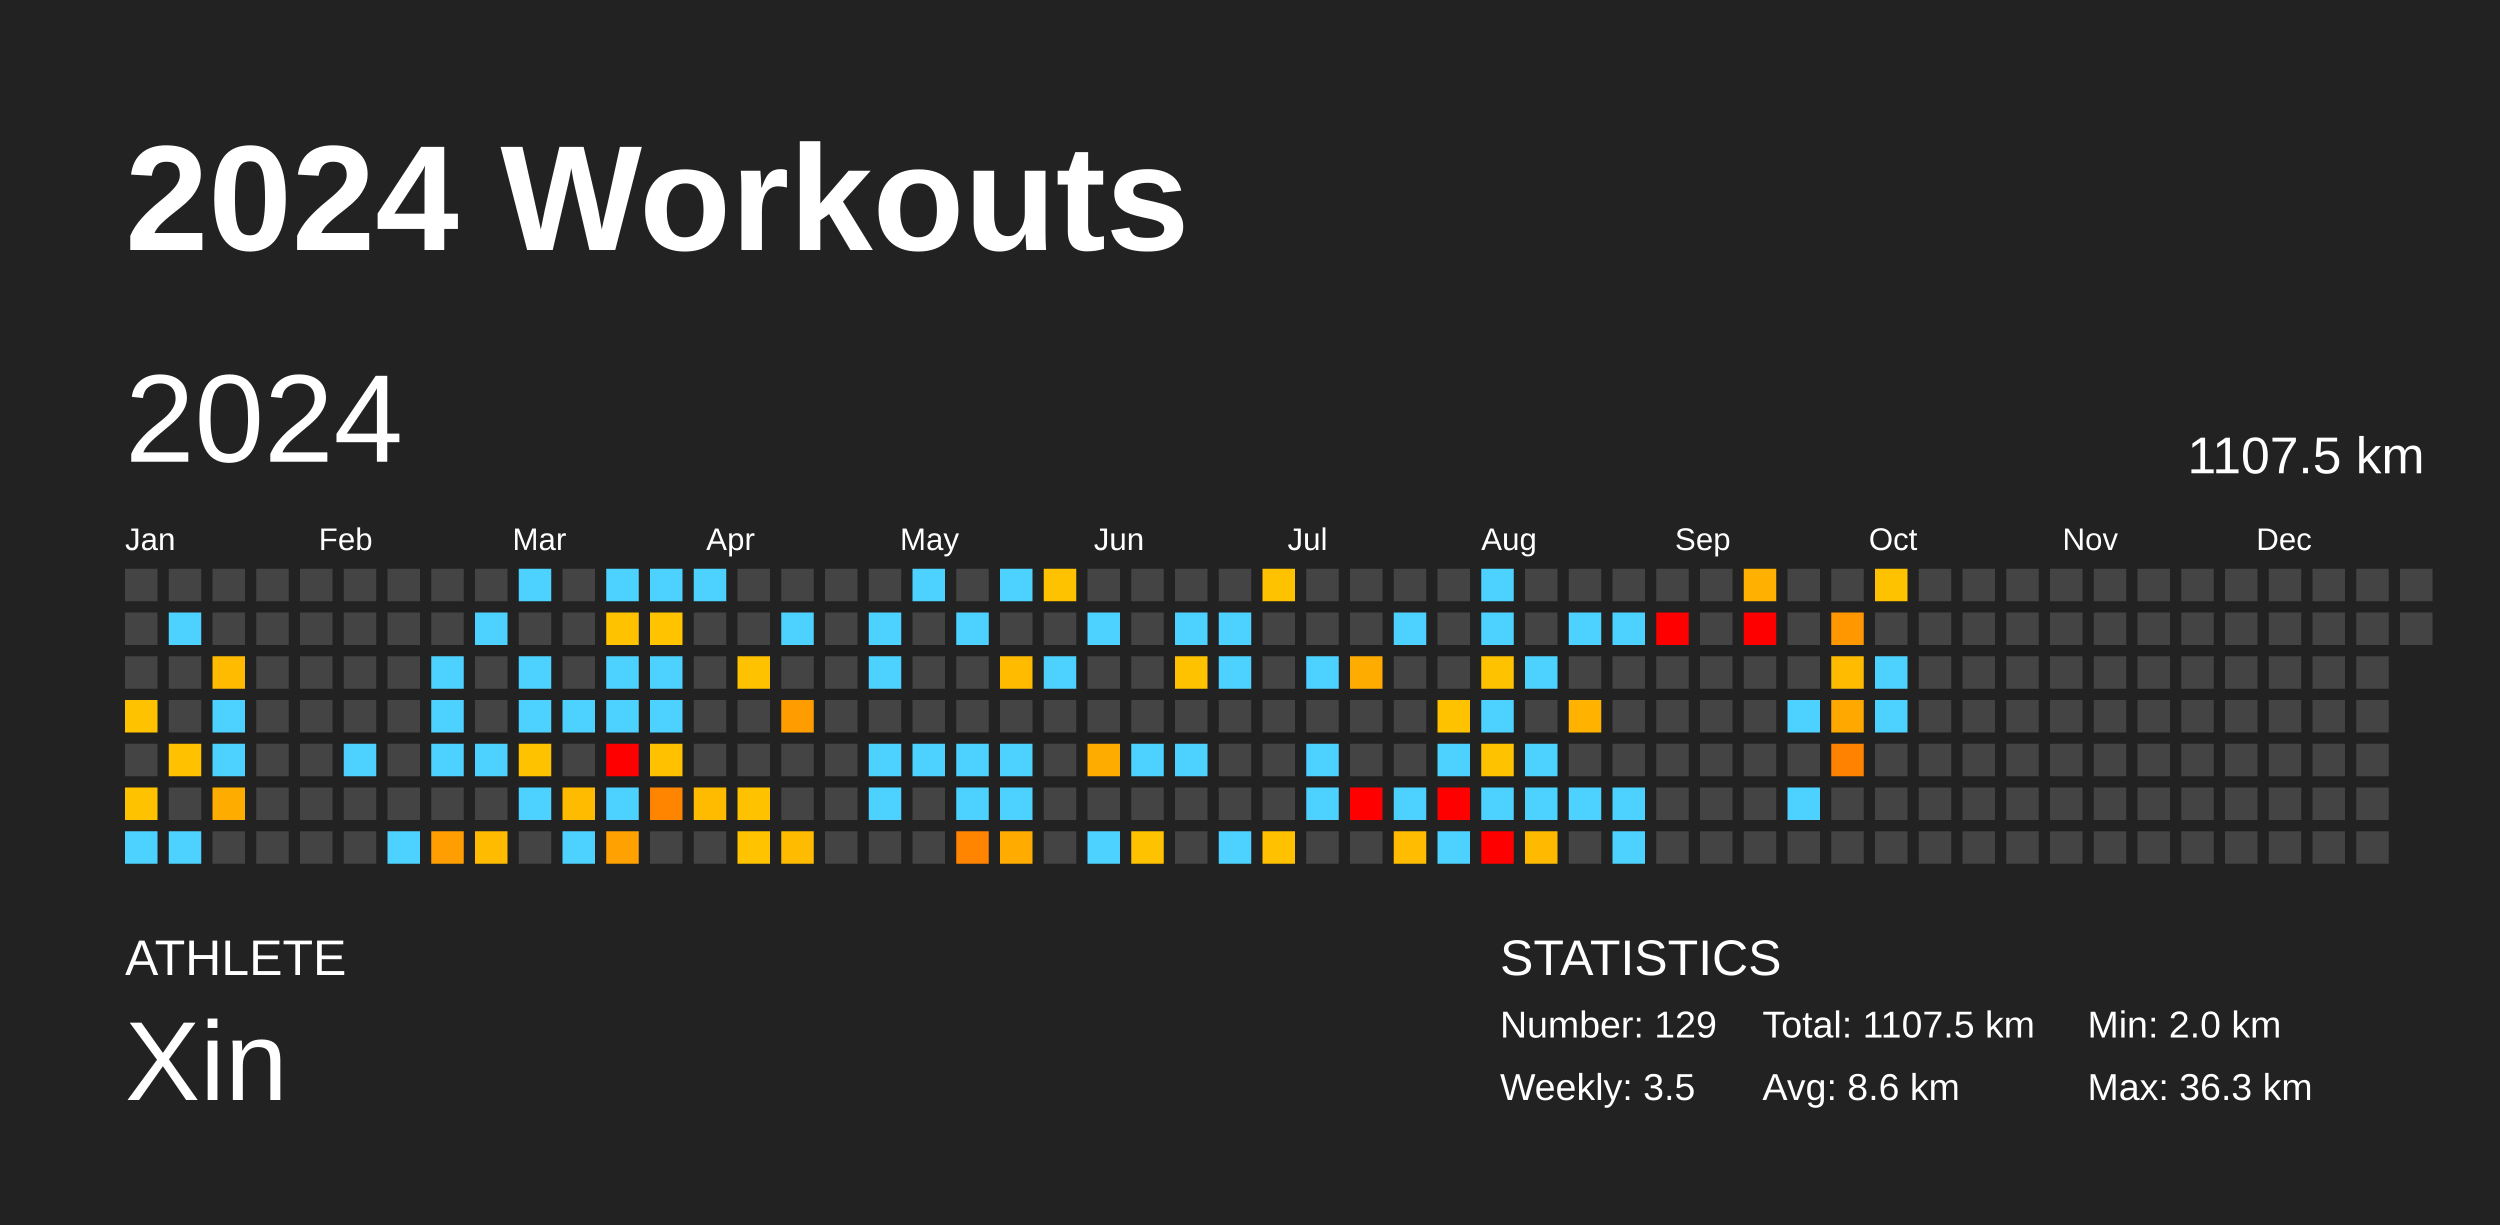
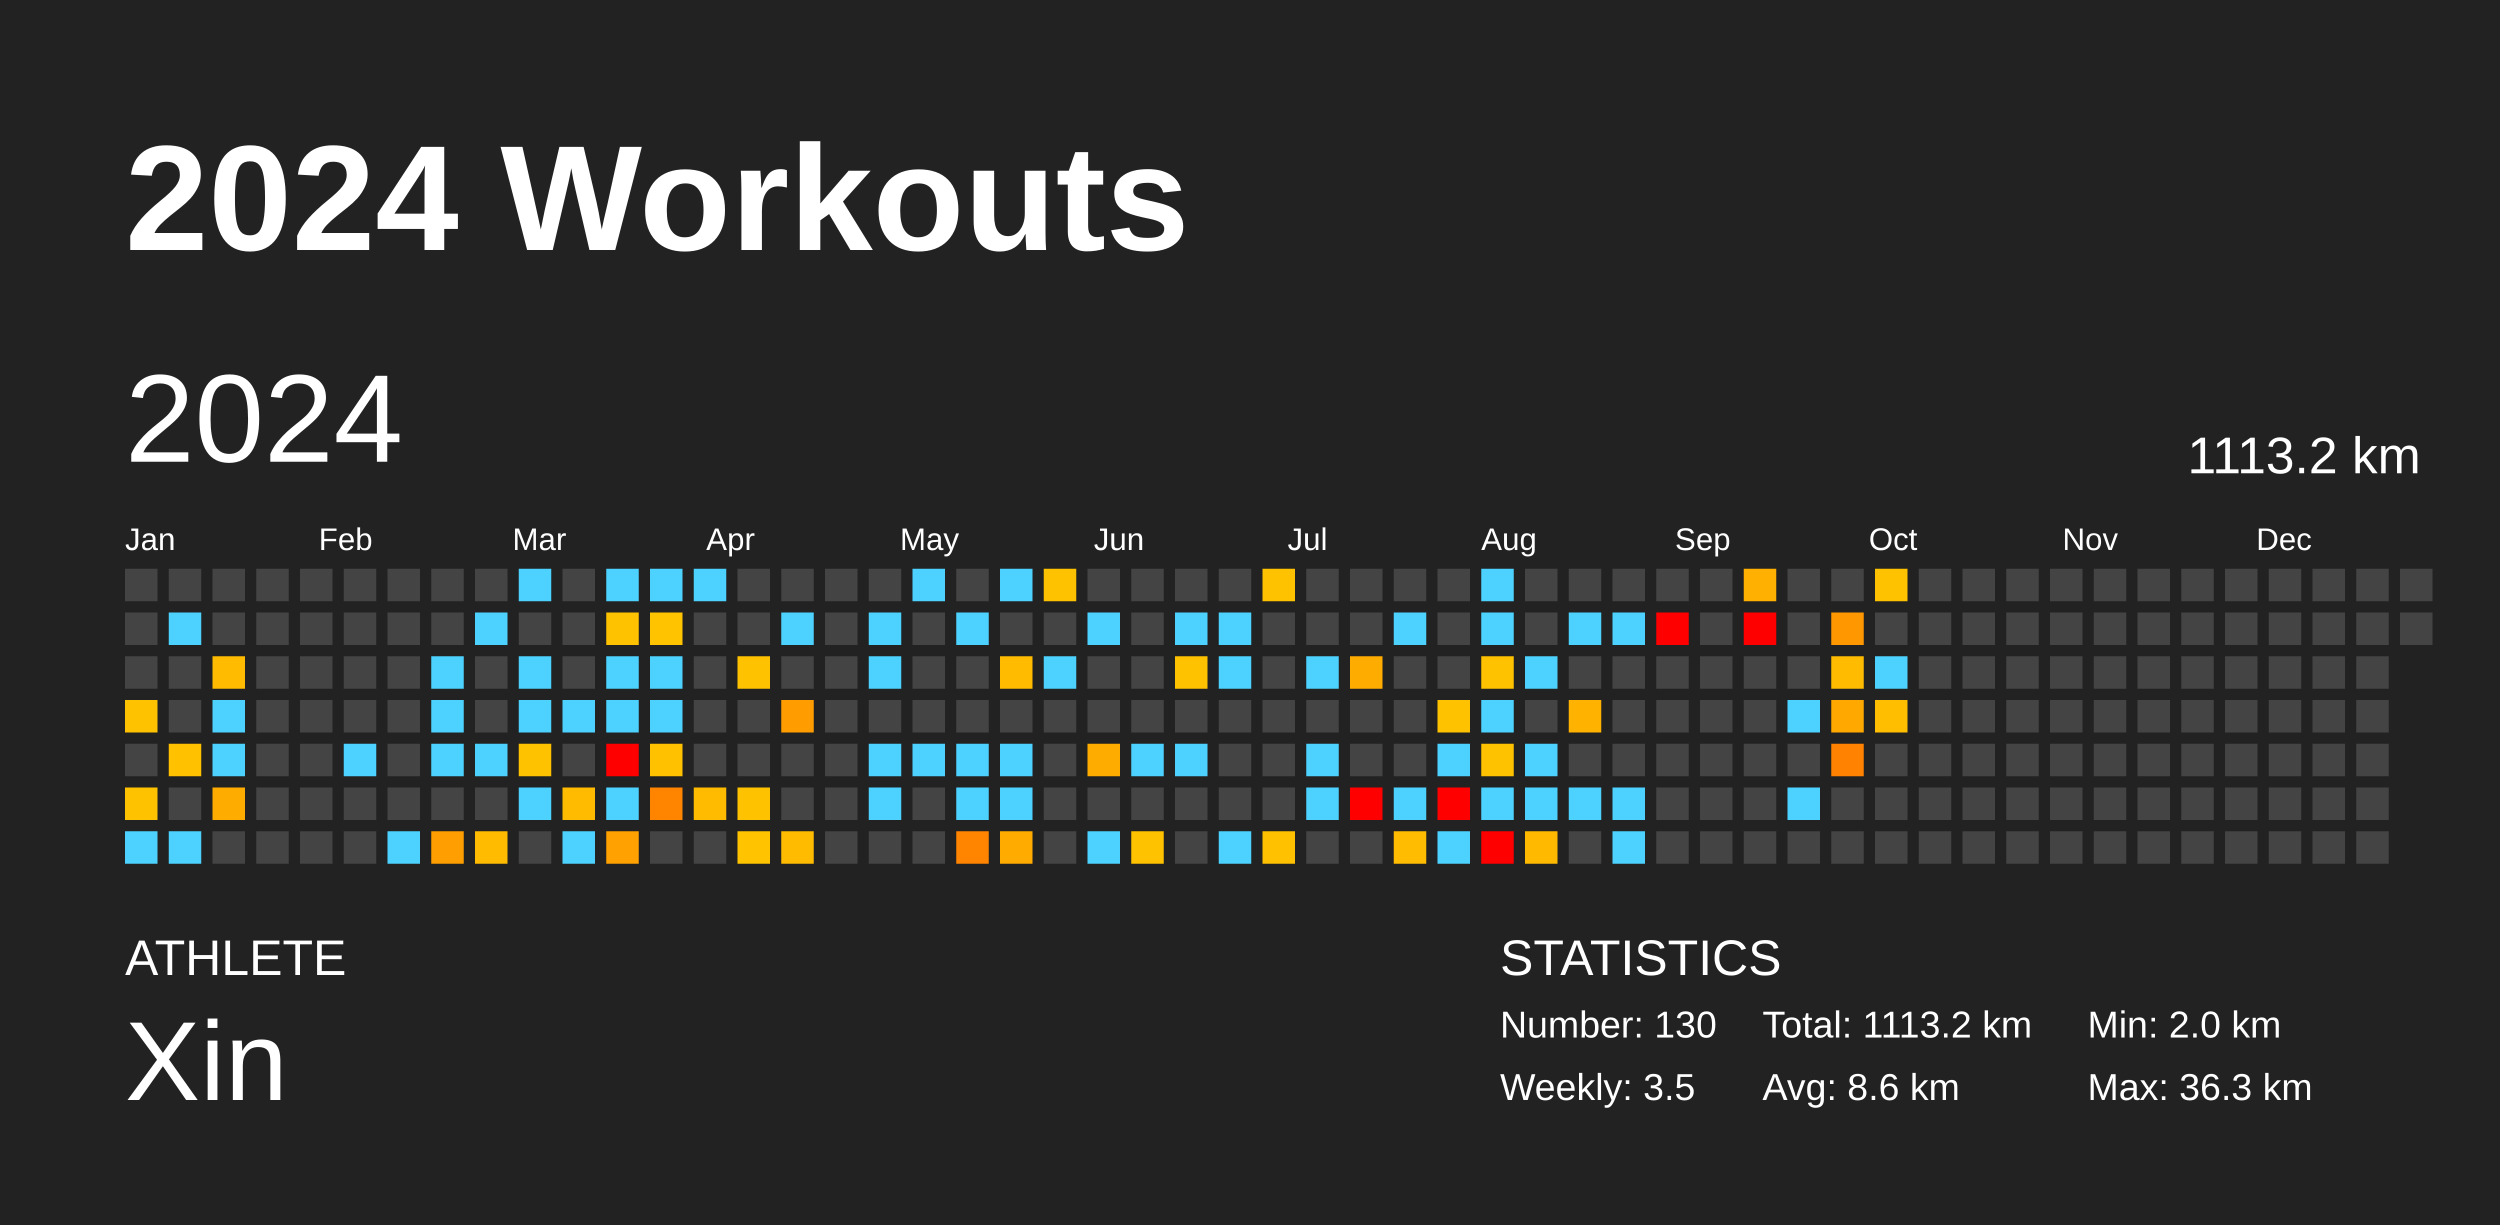
<svg xmlns="http://www.w3.org/2000/svg" baseProfile="full" height="98mm" version="1.1" viewBox="0,0,200,98" width="200mm">
  <defs />
  <rect fill="#222222" height="98" width="200" x="0" y="0" />
  <text fill="#FFFFFF" style="font-size:12px; font-family:Arial; font-weight:bold;" x="10" y="20">2024 Workouts</text>
  <text fill="#FFFFFF" style="font-size:4px; font-family:Arial" x="10" y="78">ATHLETE</text>
  <text fill="#FFFFFF" style="font-size:9px; font-family:Arial" x="10" y="88">Xin</text>
  <text fill="#FFFFFF" style="font-size:4px; font-family:Arial" x="120" y="78">STATISTICS</text>
-   <text fill="#FFFFFF" style="font-size:3px; font-family:Arial" x="120" y="83">Number: 129</text>
+   <text fill="#FFFFFF" style="font-size:3px; font-family:Arial" x="120" y="83">Number: 130</text>
  <text fill="#FFFFFF" style="font-size:3px; font-family:Arial" x="120" y="88">Weekly: 3.5</text>
-   <text fill="#FFFFFF" style="font-size:3px; font-family:Arial" x="141" y="83">Total: 1107.5 km</text>
+   <text fill="#FFFFFF" style="font-size:3px; font-family:Arial" x="141" y="83">Total: 1113.2 km</text>
  <text fill="#FFFFFF" style="font-size:3px; font-family:Arial" x="141" y="88">Avg: 8.6 km</text>
  <text fill="#FFFFFF" style="font-size:3px; font-family:Arial" x="167" y="83">Min: 2.0 km</text>
  <text fill="#FFFFFF" style="font-size:3px; font-family:Arial" x="167" y="88">Max: 36.3 km</text>
  <text dominant-baseline="hanging" fill="#FFFFFF" style="font-size:10.0px; font-family:Arial;" x="10" y="30">2024</text>
-   <text dominant-baseline="hanging" fill="#FFFFFF" style="font-size:4.125px; font-family:Arial;" x="175" y="35">1107.5 km</text>
+   <text dominant-baseline="hanging" fill="#FFFFFF" style="font-size:4.125px; font-family:Arial;" x="175" y="35">1113.2 km</text>
  <text fill="#FFFFFF" style="font-size:2.5px; font-family:Arial" x="10.0" y="44">Jan</text>
  <text fill="#FFFFFF" style="font-size:2.5px; font-family:Arial" x="25.5" y="44">Feb</text>
  <text fill="#FFFFFF" style="font-size:2.5px; font-family:Arial" x="41.0" y="44">Mar</text>
  <text fill="#FFFFFF" style="font-size:2.5px; font-family:Arial" x="56.5" y="44">Apr</text>
  <text fill="#FFFFFF" style="font-size:2.5px; font-family:Arial" x="72.0" y="44">May</text>
  <text fill="#FFFFFF" style="font-size:2.5px; font-family:Arial" x="87.5" y="44">Jun</text>
  <text fill="#FFFFFF" style="font-size:2.5px; font-family:Arial" x="103.0" y="44">Jul</text>
  <text fill="#FFFFFF" style="font-size:2.5px; font-family:Arial" x="118.5" y="44">Aug</text>
  <text fill="#FFFFFF" style="font-size:2.5px; font-family:Arial" x="134.0" y="44">Sep</text>
  <text fill="#FFFFFF" style="font-size:2.5px; font-family:Arial" x="149.5" y="44">Oct</text>
  <text fill="#FFFFFF" style="font-size:2.5px; font-family:Arial" x="165.0" y="44">Nov</text>
  <text fill="#FFFFFF" style="font-size:2.5px; font-family:Arial" x="180.5" y="44">Dec</text>
  <rect fill="#444444" height="2.6" width="2.6" x="10.0" y="45.5" />
  <rect fill="#444444" height="2.6" width="2.6" x="10.0" y="49.0" />
  <rect fill="#444444" height="2.6" width="2.6" x="10.0" y="52.5" />
  <rect fill="#ffc200" height="2.6" width="2.6" x="10.0" y="56.0" />
  <rect fill="#444444" height="2.6" width="2.6" x="10.0" y="59.5" />
  <rect fill="#ffc200" height="2.6" width="2.6" x="10.0" y="63.0" />
  <rect fill="#4dd2ff" height="2.6" width="2.6" x="10.0" y="66.5" />
  <rect fill="#444444" height="2.6" width="2.6" x="13.5" y="45.5" />
  <rect fill="#4dd2ff" height="2.6" width="2.6" x="13.5" y="49.0" />
  <rect fill="#444444" height="2.6" width="2.6" x="13.5" y="52.5" />
  <rect fill="#444444" height="2.6" width="2.6" x="13.5" y="56.0" />
  <rect fill="#ffc100" height="2.6" width="2.6" x="13.5" y="59.5" />
  <rect fill="#444444" height="2.6" width="2.6" x="13.5" y="63.0" />
  <rect fill="#4dd2ff" height="2.6" width="2.6" x="13.5" y="66.5" />
  <rect fill="#444444" height="2.6" width="2.6" x="17.0" y="45.5" />
  <rect fill="#444444" height="2.6" width="2.6" x="17.0" y="49.0" />
  <rect fill="#ffbb00" height="2.6" width="2.6" x="17.0" y="52.5" />
  <rect fill="#4dd2ff" height="2.6" width="2.6" x="17.0" y="56.0" />
  <rect fill="#4dd2ff" height="2.6" width="2.6" x="17.0" y="59.5" />
  <rect fill="#ffac00" height="2.6" width="2.6" x="17.0" y="63.0" />
  <rect fill="#444444" height="2.6" width="2.6" x="17.0" y="66.5" />
  <rect fill="#444444" height="2.6" width="2.6" x="20.5" y="45.5" />
  <rect fill="#444444" height="2.6" width="2.6" x="20.5" y="49.0" />
  <rect fill="#444444" height="2.6" width="2.6" x="20.5" y="52.5" />
  <rect fill="#444444" height="2.6" width="2.6" x="20.5" y="56.0" />
  <rect fill="#444444" height="2.6" width="2.6" x="20.5" y="59.5" />
  <rect fill="#444444" height="2.6" width="2.6" x="20.5" y="63.0" />
  <rect fill="#444444" height="2.6" width="2.6" x="20.5" y="66.5" />
  <rect fill="#444444" height="2.6" width="2.6" x="24.0" y="45.5" />
  <rect fill="#444444" height="2.6" width="2.6" x="24.0" y="49.0" />
  <rect fill="#444444" height="2.6" width="2.6" x="24.0" y="52.5" />
  <rect fill="#444444" height="2.6" width="2.6" x="24.0" y="56.0" />
  <rect fill="#444444" height="2.6" width="2.6" x="24.0" y="59.5" />
  <rect fill="#444444" height="2.6" width="2.6" x="24.0" y="63.0" />
  <rect fill="#444444" height="2.6" width="2.6" x="24.0" y="66.5" />
  <rect fill="#444444" height="2.6" width="2.6" x="27.5" y="45.5" />
  <rect fill="#444444" height="2.6" width="2.6" x="27.5" y="49.0" />
  <rect fill="#444444" height="2.6" width="2.6" x="27.5" y="52.5" />
  <rect fill="#444444" height="2.6" width="2.6" x="27.5" y="56.0" />
  <rect fill="#4dd2ff" height="2.6" width="2.6" x="27.5" y="59.5" />
  <rect fill="#444444" height="2.6" width="2.6" x="27.5" y="63.0" />
  <rect fill="#444444" height="2.6" width="2.6" x="27.5" y="66.5" />
  <rect fill="#444444" height="2.6" width="2.6" x="31.0" y="45.5" />
  <rect fill="#444444" height="2.6" width="2.6" x="31.0" y="49.0" />
  <rect fill="#444444" height="2.6" width="2.6" x="31.0" y="52.5" />
  <rect fill="#444444" height="2.6" width="2.6" x="31.0" y="56.0" />
  <rect fill="#444444" height="2.6" width="2.6" x="31.0" y="59.5" />
  <rect fill="#444444" height="2.6" width="2.6" x="31.0" y="63.0" />
  <rect fill="#4dd2ff" height="2.6" width="2.6" x="31.0" y="66.5" />
  <rect fill="#444444" height="2.6" width="2.6" x="34.5" y="45.5" />
  <rect fill="#444444" height="2.6" width="2.6" x="34.5" y="49.0" />
  <rect fill="#4dd2ff" height="2.6" width="2.6" x="34.5" y="52.5" />
  <rect fill="#4dd2ff" height="2.6" width="2.6" x="34.5" y="56.0" />
  <rect fill="#4dd2ff" height="2.6" width="2.6" x="34.5" y="59.5" />
  <rect fill="#444444" height="2.6" width="2.6" x="34.5" y="63.0" />
  <rect fill="#ff9e00" height="2.6" width="2.6" x="34.5" y="66.5" />
  <rect fill="#444444" height="2.6" width="2.6" x="38.0" y="45.5" />
  <rect fill="#4dd2ff" height="2.6" width="2.6" x="38.0" y="49.0" />
  <rect fill="#444444" height="2.6" width="2.6" x="38.0" y="52.5" />
  <rect fill="#444444" height="2.6" width="2.6" x="38.0" y="56.0" />
  <rect fill="#4dd2ff" height="2.6" width="2.6" x="38.0" y="59.5" />
  <rect fill="#444444" height="2.6" width="2.6" x="38.0" y="63.0" />
  <rect fill="#ffbb00" height="2.6" width="2.6" x="38.0" y="66.5" />
  <rect fill="#4dd2ff" height="2.6" width="2.6" x="41.5" y="45.5" />
  <rect fill="#444444" height="2.6" width="2.6" x="41.5" y="49.0" />
  <rect fill="#4dd2ff" height="2.6" width="2.6" x="41.5" y="52.5" />
  <rect fill="#4dd2ff" height="2.6" width="2.6" x="41.5" y="56.0" />
  <rect fill="#ffc200" height="2.6" width="2.6" x="41.5" y="59.5" />
  <rect fill="#4dd2ff" height="2.6" width="2.6" x="41.5" y="63.0" />
  <rect fill="#444444" height="2.6" width="2.6" x="41.5" y="66.5" />
  <rect fill="#444444" height="2.6" width="2.6" x="45.0" y="45.5" />
  <rect fill="#444444" height="2.6" width="2.6" x="45.0" y="49.0" />
  <rect fill="#444444" height="2.6" width="2.6" x="45.0" y="52.5" />
  <rect fill="#4dd2ff" height="2.6" width="2.6" x="45.0" y="56.0" />
  <rect fill="#444444" height="2.6" width="2.6" x="45.0" y="59.5" />
  <rect fill="#ffbb00" height="2.6" width="2.6" x="45.0" y="63.0" />
  <rect fill="#4dd2ff" height="2.6" width="2.6" x="45.0" y="66.5" />
  <rect fill="#4dd2ff" height="2.6" width="2.6" x="48.5" y="45.5" />
  <rect fill="#ffc200" height="2.6" width="2.6" x="48.5" y="49.0" />
  <rect fill="#4dd2ff" height="2.6" width="2.6" x="48.5" y="52.5" />
  <rect fill="#4dd2ff" height="2.6" width="2.6" x="48.5" y="56.0" />
  <rect fill="red" height="2.6" width="2.6" x="48.5" y="59.5" />
  <rect fill="#4dd2ff" height="2.6" width="2.6" x="48.5" y="63.0" />
  <rect fill="#ffa100" height="2.6" width="2.6" x="48.5" y="66.5" />
  <rect fill="#4dd2ff" height="2.6" width="2.6" x="52.0" y="45.5" />
  <rect fill="#ffc300" height="2.6" width="2.6" x="52.0" y="49.0" />
  <rect fill="#4dd2ff" height="2.6" width="2.6" x="52.0" y="52.5" />
  <rect fill="#4dd2ff" height="2.6" width="2.6" x="52.0" y="56.0" />
  <rect fill="#ffc100" height="2.6" width="2.6" x="52.0" y="59.5" />
  <rect fill="#ff8400" height="2.6" width="2.6" x="52.0" y="63.0" />
  <rect fill="#444444" height="2.6" width="2.6" x="52.0" y="66.5" />
  <rect fill="#4dd2ff" height="2.6" width="2.6" x="55.5" y="45.5" />
  <rect fill="#444444" height="2.6" width="2.6" x="55.5" y="49.0" />
  <rect fill="#444444" height="2.6" width="2.6" x="55.5" y="52.5" />
  <rect fill="#444444" height="2.6" width="2.6" x="55.5" y="56.0" />
  <rect fill="#444444" height="2.6" width="2.6" x="55.5" y="59.5" />
  <rect fill="#ffbb00" height="2.6" width="2.6" x="55.5" y="63.0" />
  <rect fill="#444444" height="2.6" width="2.6" x="55.5" y="66.5" />
  <rect fill="#444444" height="2.6" width="2.6" x="59.0" y="45.5" />
  <rect fill="#444444" height="2.6" width="2.6" x="59.0" y="49.0" />
  <rect fill="#ffc200" height="2.6" width="2.6" x="59.0" y="52.5" />
  <rect fill="#444444" height="2.6" width="2.6" x="59.0" y="56.0" />
  <rect fill="#444444" height="2.6" width="2.6" x="59.0" y="59.5" />
  <rect fill="#ffc200" height="2.6" width="2.6" x="59.0" y="63.0" />
  <rect fill="#ffc300" height="2.6" width="2.6" x="59.0" y="66.5" />
  <rect fill="#444444" height="2.6" width="2.6" x="62.5" y="45.5" />
  <rect fill="#4dd2ff" height="2.6" width="2.6" x="62.5" y="49.0" />
  <rect fill="#444444" height="2.6" width="2.6" x="62.5" y="52.5" />
  <rect fill="#ff9d00" height="2.6" width="2.6" x="62.5" y="56.0" />
  <rect fill="#444444" height="2.6" width="2.6" x="62.5" y="59.5" />
  <rect fill="#444444" height="2.6" width="2.6" x="62.5" y="63.0" />
  <rect fill="#ffbb00" height="2.6" width="2.6" x="62.5" y="66.5" />
  <rect fill="#444444" height="2.6" width="2.6" x="66.0" y="45.5" />
  <rect fill="#444444" height="2.6" width="2.6" x="66.0" y="49.0" />
  <rect fill="#444444" height="2.6" width="2.6" x="66.0" y="52.5" />
  <rect fill="#444444" height="2.6" width="2.6" x="66.0" y="56.0" />
  <rect fill="#444444" height="2.6" width="2.6" x="66.0" y="59.5" />
  <rect fill="#444444" height="2.6" width="2.6" x="66.0" y="63.0" />
  <rect fill="#444444" height="2.6" width="2.6" x="66.0" y="66.5" />
  <rect fill="#444444" height="2.6" width="2.6" x="69.5" y="45.5" />
  <rect fill="#4dd2ff" height="2.6" width="2.6" x="69.5" y="49.0" />
  <rect fill="#4dd2ff" height="2.6" width="2.6" x="69.5" y="52.5" />
  <rect fill="#444444" height="2.6" width="2.6" x="69.5" y="56.0" />
  <rect fill="#4dd2ff" height="2.6" width="2.6" x="69.5" y="59.5" />
  <rect fill="#4dd2ff" height="2.6" width="2.6" x="69.5" y="63.0" />
  <rect fill="#444444" height="2.6" width="2.6" x="69.5" y="66.5" />
  <rect fill="#4dd2ff" height="2.6" width="2.6" x="73.0" y="45.5" />
  <rect fill="#444444" height="2.6" width="2.6" x="73.0" y="49.0" />
  <rect fill="#444444" height="2.6" width="2.6" x="73.0" y="52.5" />
  <rect fill="#444444" height="2.6" width="2.6" x="73.0" y="56.0" />
  <rect fill="#4dd2ff" height="2.6" width="2.6" x="73.0" y="59.5" />
  <rect fill="#444444" height="2.6" width="2.6" x="73.0" y="63.0" />
  <rect fill="#444444" height="2.6" width="2.6" x="73.0" y="66.5" />
  <rect fill="#444444" height="2.6" width="2.6" x="76.5" y="45.5" />
  <rect fill="#4dd2ff" height="2.6" width="2.6" x="76.5" y="49.0" />
  <rect fill="#444444" height="2.6" width="2.6" x="76.5" y="52.5" />
  <rect fill="#444444" height="2.6" width="2.6" x="76.5" y="56.0" />
  <rect fill="#4dd2ff" height="2.6" width="2.6" x="76.5" y="59.5" />
  <rect fill="#4dd2ff" height="2.6" width="2.6" x="76.5" y="63.0" />
  <rect fill="#ff8400" height="2.6" width="2.6" x="76.5" y="66.5" />
  <rect fill="#4dd2ff" height="2.6" width="2.6" x="80.0" y="45.5" />
  <rect fill="#444444" height="2.6" width="2.6" x="80.0" y="49.0" />
  <rect fill="#ffbb00" height="2.6" width="2.6" x="80.0" y="52.5" />
  <rect fill="#444444" height="2.6" width="2.6" x="80.0" y="56.0" />
  <rect fill="#4dd2ff" height="2.6" width="2.6" x="80.0" y="59.5" />
  <rect fill="#4dd2ff" height="2.6" width="2.6" x="80.0" y="63.0" />
  <rect fill="#ffab00" height="2.6" width="2.6" x="80.0" y="66.5" />
  <rect fill="#ffc200" height="2.6" width="2.6" x="83.5" y="45.5" />
  <rect fill="#444444" height="2.6" width="2.6" x="83.5" y="49.0" />
  <rect fill="#4dd2ff" height="2.6" width="2.6" x="83.5" y="52.5" />
  <rect fill="#444444" height="2.6" width="2.6" x="83.5" y="56.0" />
  <rect fill="#444444" height="2.6" width="2.6" x="83.5" y="59.5" />
  <rect fill="#444444" height="2.6" width="2.6" x="83.5" y="63.0" />
  <rect fill="#444444" height="2.6" width="2.6" x="83.5" y="66.5" />
  <rect fill="#444444" height="2.6" width="2.6" x="87.0" y="45.5" />
  <rect fill="#4dd2ff" height="2.6" width="2.6" x="87.0" y="49.0" />
  <rect fill="#444444" height="2.6" width="2.6" x="87.0" y="52.5" />
  <rect fill="#444444" height="2.6" width="2.6" x="87.0" y="56.0" />
  <rect fill="#ffac00" height="2.6" width="2.6" x="87.0" y="59.5" />
  <rect fill="#444444" height="2.6" width="2.6" x="87.0" y="63.0" />
  <rect fill="#4dd2ff" height="2.6" width="2.6" x="87.0" y="66.5" />
  <rect fill="#444444" height="2.6" width="2.6" x="90.5" y="45.5" />
  <rect fill="#444444" height="2.6" width="2.6" x="90.5" y="49.0" />
  <rect fill="#444444" height="2.6" width="2.6" x="90.5" y="52.5" />
  <rect fill="#444444" height="2.6" width="2.6" x="90.5" y="56.0" />
  <rect fill="#4dd2ff" height="2.6" width="2.6" x="90.5" y="59.5" />
  <rect fill="#444444" height="2.6" width="2.6" x="90.5" y="63.0" />
  <rect fill="#ffc200" height="2.6" width="2.6" x="90.5" y="66.5" />
  <rect fill="#444444" height="2.6" width="2.6" x="94.0" y="45.5" />
  <rect fill="#4dd2ff" height="2.6" width="2.6" x="94.0" y="49.0" />
  <rect fill="#ffc200" height="2.6" width="2.6" x="94.0" y="52.5" />
  <rect fill="#444444" height="2.6" width="2.6" x="94.0" y="56.0" />
  <rect fill="#4dd2ff" height="2.6" width="2.6" x="94.0" y="59.5" />
  <rect fill="#444444" height="2.6" width="2.6" x="94.0" y="63.0" />
  <rect fill="#444444" height="2.6" width="2.6" x="94.0" y="66.5" />
  <rect fill="#444444" height="2.6" width="2.6" x="97.5" y="45.5" />
  <rect fill="#4dd2ff" height="2.6" width="2.6" x="97.5" y="49.0" />
  <rect fill="#4dd2ff" height="2.6" width="2.6" x="97.5" y="52.5" />
  <rect fill="#444444" height="2.6" width="2.6" x="97.5" y="56.0" />
  <rect fill="#444444" height="2.6" width="2.6" x="97.5" y="59.5" />
  <rect fill="#444444" height="2.6" width="2.6" x="97.5" y="63.0" />
  <rect fill="#4dd2ff" height="2.6" width="2.6" x="97.5" y="66.5" />
  <rect fill="#ffc200" height="2.6" width="2.6" x="101.0" y="45.5" />
  <rect fill="#444444" height="2.6" width="2.6" x="101.0" y="49.0" />
  <rect fill="#444444" height="2.6" width="2.6" x="101.0" y="52.5" />
  <rect fill="#444444" height="2.6" width="2.6" x="101.0" y="56.0" />
  <rect fill="#444444" height="2.6" width="2.6" x="101.0" y="59.5" />
  <rect fill="#444444" height="2.6" width="2.6" x="101.0" y="63.0" />
  <rect fill="#ffc100" height="2.6" width="2.6" x="101.0" y="66.5" />
  <rect fill="#444444" height="2.6" width="2.6" x="104.5" y="45.5" />
  <rect fill="#444444" height="2.6" width="2.6" x="104.5" y="49.0" />
  <rect fill="#4dd2ff" height="2.6" width="2.6" x="104.5" y="52.5" />
  <rect fill="#444444" height="2.6" width="2.6" x="104.5" y="56.0" />
  <rect fill="#4dd2ff" height="2.6" width="2.6" x="104.5" y="59.5" />
  <rect fill="#4dd2ff" height="2.6" width="2.6" x="104.5" y="63.0" />
  <rect fill="#444444" height="2.6" width="2.6" x="104.5" y="66.5" />
  <rect fill="#444444" height="2.6" width="2.6" x="108.0" y="45.5" />
  <rect fill="#444444" height="2.6" width="2.6" x="108.0" y="49.0" />
  <rect fill="#ffac00" height="2.6" width="2.6" x="108.0" y="52.5" />
  <rect fill="#444444" height="2.6" width="2.6" x="108.0" y="56.0" />
  <rect fill="#444444" height="2.6" width="2.6" x="108.0" y="59.5" />
  <rect fill="red" height="2.6" width="2.6" x="108.0" y="63.0" />
  <rect fill="#444444" height="2.6" width="2.6" x="108.0" y="66.5" />
  <rect fill="#444444" height="2.6" width="2.6" x="111.5" y="45.5" />
  <rect fill="#4dd2ff" height="2.6" width="2.6" x="111.5" y="49.0" />
  <rect fill="#444444" height="2.6" width="2.6" x="111.5" y="52.5" />
  <rect fill="#444444" height="2.6" width="2.6" x="111.5" y="56.0" />
  <rect fill="#444444" height="2.6" width="2.6" x="111.5" y="59.5" />
  <rect fill="#4dd2ff" height="2.6" width="2.6" x="111.5" y="63.0" />
  <rect fill="#ffbc00" height="2.6" width="2.6" x="111.5" y="66.5" />
  <rect fill="#444444" height="2.6" width="2.6" x="115.0" y="45.5" />
  <rect fill="#444444" height="2.6" width="2.6" x="115.0" y="49.0" />
  <rect fill="#444444" height="2.6" width="2.6" x="115.0" y="52.5" />
  <rect fill="#ffc200" height="2.6" width="2.6" x="115.0" y="56.0" />
  <rect fill="#4dd2ff" height="2.6" width="2.6" x="115.0" y="59.5" />
  <rect fill="red" height="2.6" width="2.6" x="115.0" y="63.0" />
  <rect fill="#4dd2ff" height="2.6" width="2.6" x="115.0" y="66.5" />
  <rect fill="#4dd2ff" height="2.6" width="2.6" x="118.5" y="45.5" />
  <rect fill="#4dd2ff" height="2.6" width="2.6" x="118.5" y="49.0" />
  <rect fill="#ffc200" height="2.6" width="2.6" x="118.5" y="52.5" />
  <rect fill="#4dd2ff" height="2.6" width="2.6" x="118.5" y="56.0" />
  <rect fill="#ffc200" height="2.6" width="2.6" x="118.5" y="59.5" />
  <rect fill="#4dd2ff" height="2.6" width="2.6" x="118.5" y="63.0" />
  <rect fill="red" height="2.6" width="2.6" x="118.5" y="66.5" />
  <rect fill="#444444" height="2.6" width="2.6" x="122.0" y="45.5" />
  <rect fill="#444444" height="2.6" width="2.6" x="122.0" y="49.0" />
  <rect fill="#4dd2ff" height="2.6" width="2.6" x="122.0" y="52.5" />
  <rect fill="#444444" height="2.6" width="2.6" x="122.0" y="56.0" />
  <rect fill="#4dd2ff" height="2.6" width="2.6" x="122.0" y="59.5" />
  <rect fill="#4dd2ff" height="2.6" width="2.6" x="122.0" y="63.0" />
  <rect fill="#ffba00" height="2.6" width="2.6" x="122.0" y="66.5" />
  <rect fill="#444444" height="2.6" width="2.6" x="125.5" y="45.5" />
  <rect fill="#4dd2ff" height="2.6" width="2.6" x="125.5" y="49.0" />
  <rect fill="#444444" height="2.6" width="2.6" x="125.5" y="52.5" />
  <rect fill="#ffb200" height="2.6" width="2.6" x="125.5" y="56.0" />
  <rect fill="#444444" height="2.6" width="2.6" x="125.5" y="59.5" />
  <rect fill="#4dd2ff" height="2.6" width="2.6" x="125.5" y="63.0" />
  <rect fill="#444444" height="2.6" width="2.6" x="125.5" y="66.5" />
  <rect fill="#444444" height="2.6" width="2.6" x="129.0" y="45.5" />
  <rect fill="#4dd2ff" height="2.6" width="2.6" x="129.0" y="49.0" />
  <rect fill="#444444" height="2.6" width="2.6" x="129.0" y="52.5" />
  <rect fill="#444444" height="2.6" width="2.6" x="129.0" y="56.0" />
  <rect fill="#444444" height="2.6" width="2.6" x="129.0" y="59.5" />
  <rect fill="#4dd2ff" height="2.6" width="2.6" x="129.0" y="63.0" />
  <rect fill="#4dd2ff" height="2.6" width="2.6" x="129.0" y="66.5" />
  <rect fill="#444444" height="2.6" width="2.6" x="132.5" y="45.5" />
  <rect fill="red" height="2.6" width="2.6" x="132.5" y="49.0" />
  <rect fill="#444444" height="2.6" width="2.6" x="132.5" y="52.5" />
  <rect fill="#444444" height="2.6" width="2.6" x="132.5" y="56.0" />
  <rect fill="#444444" height="2.6" width="2.6" x="132.5" y="59.5" />
  <rect fill="#444444" height="2.6" width="2.6" x="132.5" y="63.0" />
  <rect fill="#444444" height="2.6" width="2.6" x="132.5" y="66.5" />
  <rect fill="#444444" height="2.6" width="2.6" x="136.0" y="45.5" />
  <rect fill="#444444" height="2.6" width="2.6" x="136.0" y="49.0" />
  <rect fill="#444444" height="2.6" width="2.6" x="136.0" y="52.5" />
  <rect fill="#444444" height="2.6" width="2.6" x="136.0" y="56.0" />
  <rect fill="#444444" height="2.6" width="2.6" x="136.0" y="59.5" />
  <rect fill="#444444" height="2.6" width="2.6" x="136.0" y="63.0" />
  <rect fill="#444444" height="2.6" width="2.6" x="136.0" y="66.5" />
  <rect fill="#ffb000" height="2.6" width="2.6" x="139.5" y="45.5" />
  <rect fill="red" height="2.6" width="2.6" x="139.5" y="49.0" />
  <rect fill="#444444" height="2.6" width="2.6" x="139.5" y="52.5" />
  <rect fill="#444444" height="2.6" width="2.6" x="139.5" y="56.0" />
  <rect fill="#444444" height="2.6" width="2.6" x="139.5" y="59.5" />
  <rect fill="#444444" height="2.6" width="2.6" x="139.5" y="63.0" />
  <rect fill="#444444" height="2.6" width="2.6" x="139.5" y="66.5" />
  <rect fill="#444444" height="2.6" width="2.6" x="143.0" y="45.5" />
  <rect fill="#444444" height="2.6" width="2.6" x="143.0" y="49.0" />
  <rect fill="#444444" height="2.6" width="2.6" x="143.0" y="52.5" />
  <rect fill="#4dd2ff" height="2.6" width="2.6" x="143.0" y="56.0" />
  <rect fill="#444444" height="2.6" width="2.6" x="143.0" y="59.5" />
  <rect fill="#4dd2ff" height="2.6" width="2.6" x="143.0" y="63.0" />
  <rect fill="#444444" height="2.6" width="2.6" x="143.0" y="66.5" />
  <rect fill="#444444" height="2.6" width="2.6" x="146.5" y="45.5" />
  <rect fill="#ff9700" height="2.6" width="2.6" x="146.5" y="49.0" />
  <rect fill="#ffbb00" height="2.6" width="2.6" x="146.5" y="52.5" />
  <rect fill="#ffa800" height="2.6" width="2.6" x="146.5" y="56.0" />
  <rect fill="#ff8200" height="2.6" width="2.6" x="146.5" y="59.5" />
  <rect fill="#444444" height="2.6" width="2.6" x="146.5" y="63.0" />
  <rect fill="#444444" height="2.6" width="2.6" x="146.5" y="66.5" />
  <rect fill="#ffc200" height="2.6" width="2.6" x="150.0" y="45.5" />
  <rect fill="#444444" height="2.6" width="2.6" x="150.0" y="49.0" />
  <rect fill="#4dd2ff" height="2.6" width="2.6" x="150.0" y="52.5" />
-   <rect fill="#4dd2ff" height="2.6" width="2.6" x="150.0" y="56.0" />
+   <rect fill="#ffbe00" height="2.6" width="2.6" x="150.0" y="56.0" />
  <rect fill="#444444" height="2.6" width="2.6" x="150.0" y="59.5" />
  <rect fill="#444444" height="2.6" width="2.6" x="150.0" y="63.0" />
  <rect fill="#444444" height="2.6" width="2.6" x="150.0" y="66.5" />
  <rect fill="#444444" height="2.6" width="2.6" x="153.5" y="45.5" />
  <rect fill="#444444" height="2.6" width="2.6" x="153.5" y="49.0" />
  <rect fill="#444444" height="2.6" width="2.6" x="153.5" y="52.5" />
  <rect fill="#444444" height="2.6" width="2.6" x="153.5" y="56.0" />
  <rect fill="#444444" height="2.6" width="2.6" x="153.5" y="59.5" />
  <rect fill="#444444" height="2.6" width="2.6" x="153.5" y="63.0" />
  <rect fill="#444444" height="2.6" width="2.6" x="153.5" y="66.5" />
  <rect fill="#444444" height="2.6" width="2.6" x="157.0" y="45.5" />
  <rect fill="#444444" height="2.6" width="2.6" x="157.0" y="49.0" />
  <rect fill="#444444" height="2.6" width="2.6" x="157.0" y="52.5" />
  <rect fill="#444444" height="2.6" width="2.6" x="157.0" y="56.0" />
  <rect fill="#444444" height="2.6" width="2.6" x="157.0" y="59.5" />
  <rect fill="#444444" height="2.6" width="2.6" x="157.0" y="63.0" />
  <rect fill="#444444" height="2.6" width="2.6" x="157.0" y="66.5" />
  <rect fill="#444444" height="2.6" width="2.6" x="160.5" y="45.5" />
  <rect fill="#444444" height="2.6" width="2.6" x="160.5" y="49.0" />
  <rect fill="#444444" height="2.6" width="2.6" x="160.5" y="52.5" />
  <rect fill="#444444" height="2.6" width="2.6" x="160.5" y="56.0" />
  <rect fill="#444444" height="2.6" width="2.6" x="160.5" y="59.5" />
  <rect fill="#444444" height="2.6" width="2.6" x="160.5" y="63.0" />
  <rect fill="#444444" height="2.6" width="2.6" x="160.5" y="66.5" />
  <rect fill="#444444" height="2.6" width="2.6" x="164.0" y="45.5" />
  <rect fill="#444444" height="2.6" width="2.6" x="164.0" y="49.0" />
  <rect fill="#444444" height="2.6" width="2.6" x="164.0" y="52.5" />
  <rect fill="#444444" height="2.6" width="2.6" x="164.0" y="56.0" />
  <rect fill="#444444" height="2.6" width="2.6" x="164.0" y="59.5" />
  <rect fill="#444444" height="2.6" width="2.6" x="164.0" y="63.0" />
  <rect fill="#444444" height="2.6" width="2.6" x="164.0" y="66.5" />
  <rect fill="#444444" height="2.6" width="2.6" x="167.5" y="45.5" />
  <rect fill="#444444" height="2.6" width="2.6" x="167.5" y="49.0" />
  <rect fill="#444444" height="2.6" width="2.6" x="167.5" y="52.5" />
  <rect fill="#444444" height="2.6" width="2.6" x="167.5" y="56.0" />
  <rect fill="#444444" height="2.6" width="2.6" x="167.5" y="59.5" />
  <rect fill="#444444" height="2.6" width="2.6" x="167.5" y="63.0" />
  <rect fill="#444444" height="2.6" width="2.6" x="167.5" y="66.5" />
  <rect fill="#444444" height="2.6" width="2.6" x="171.0" y="45.5" />
  <rect fill="#444444" height="2.6" width="2.6" x="171.0" y="49.0" />
  <rect fill="#444444" height="2.6" width="2.6" x="171.0" y="52.5" />
  <rect fill="#444444" height="2.6" width="2.6" x="171.0" y="56.0" />
  <rect fill="#444444" height="2.6" width="2.6" x="171.0" y="59.5" />
  <rect fill="#444444" height="2.6" width="2.6" x="171.0" y="63.0" />
  <rect fill="#444444" height="2.6" width="2.6" x="171.0" y="66.5" />
  <rect fill="#444444" height="2.6" width="2.6" x="174.5" y="45.5" />
  <rect fill="#444444" height="2.6" width="2.6" x="174.5" y="49.0" />
  <rect fill="#444444" height="2.6" width="2.6" x="174.5" y="52.5" />
  <rect fill="#444444" height="2.6" width="2.6" x="174.5" y="56.0" />
  <rect fill="#444444" height="2.6" width="2.6" x="174.5" y="59.5" />
  <rect fill="#444444" height="2.6" width="2.6" x="174.5" y="63.0" />
  <rect fill="#444444" height="2.6" width="2.6" x="174.5" y="66.5" />
  <rect fill="#444444" height="2.6" width="2.6" x="178.0" y="45.5" />
  <rect fill="#444444" height="2.6" width="2.6" x="178.0" y="49.0" />
  <rect fill="#444444" height="2.6" width="2.6" x="178.0" y="52.5" />
  <rect fill="#444444" height="2.6" width="2.6" x="178.0" y="56.0" />
  <rect fill="#444444" height="2.6" width="2.6" x="178.0" y="59.5" />
  <rect fill="#444444" height="2.6" width="2.6" x="178.0" y="63.0" />
  <rect fill="#444444" height="2.6" width="2.6" x="178.0" y="66.5" />
  <rect fill="#444444" height="2.6" width="2.6" x="181.5" y="45.5" />
  <rect fill="#444444" height="2.6" width="2.6" x="181.5" y="49.0" />
  <rect fill="#444444" height="2.6" width="2.6" x="181.5" y="52.5" />
  <rect fill="#444444" height="2.6" width="2.6" x="181.5" y="56.0" />
  <rect fill="#444444" height="2.6" width="2.6" x="181.5" y="59.5" />
  <rect fill="#444444" height="2.6" width="2.6" x="181.5" y="63.0" />
  <rect fill="#444444" height="2.6" width="2.6" x="181.5" y="66.5" />
  <rect fill="#444444" height="2.6" width="2.6" x="185.0" y="45.5" />
  <rect fill="#444444" height="2.6" width="2.6" x="185.0" y="49.0" />
  <rect fill="#444444" height="2.6" width="2.6" x="185.0" y="52.5" />
  <rect fill="#444444" height="2.6" width="2.6" x="185.0" y="56.0" />
  <rect fill="#444444" height="2.6" width="2.6" x="185.0" y="59.5" />
  <rect fill="#444444" height="2.6" width="2.6" x="185.0" y="63.0" />
  <rect fill="#444444" height="2.6" width="2.6" x="185.0" y="66.5" />
  <rect fill="#444444" height="2.6" width="2.6" x="188.5" y="45.5" />
  <rect fill="#444444" height="2.6" width="2.6" x="188.5" y="49.0" />
  <rect fill="#444444" height="2.6" width="2.6" x="188.5" y="52.5" />
  <rect fill="#444444" height="2.6" width="2.6" x="188.5" y="56.0" />
  <rect fill="#444444" height="2.6" width="2.6" x="188.5" y="59.5" />
  <rect fill="#444444" height="2.6" width="2.6" x="188.5" y="63.0" />
  <rect fill="#444444" height="2.6" width="2.6" x="188.5" y="66.5" />
  <rect fill="#444444" height="2.6" width="2.6" x="192.0" y="45.5" />
  <rect fill="#444444" height="2.6" width="2.6" x="192.0" y="49.0" />
</svg>
